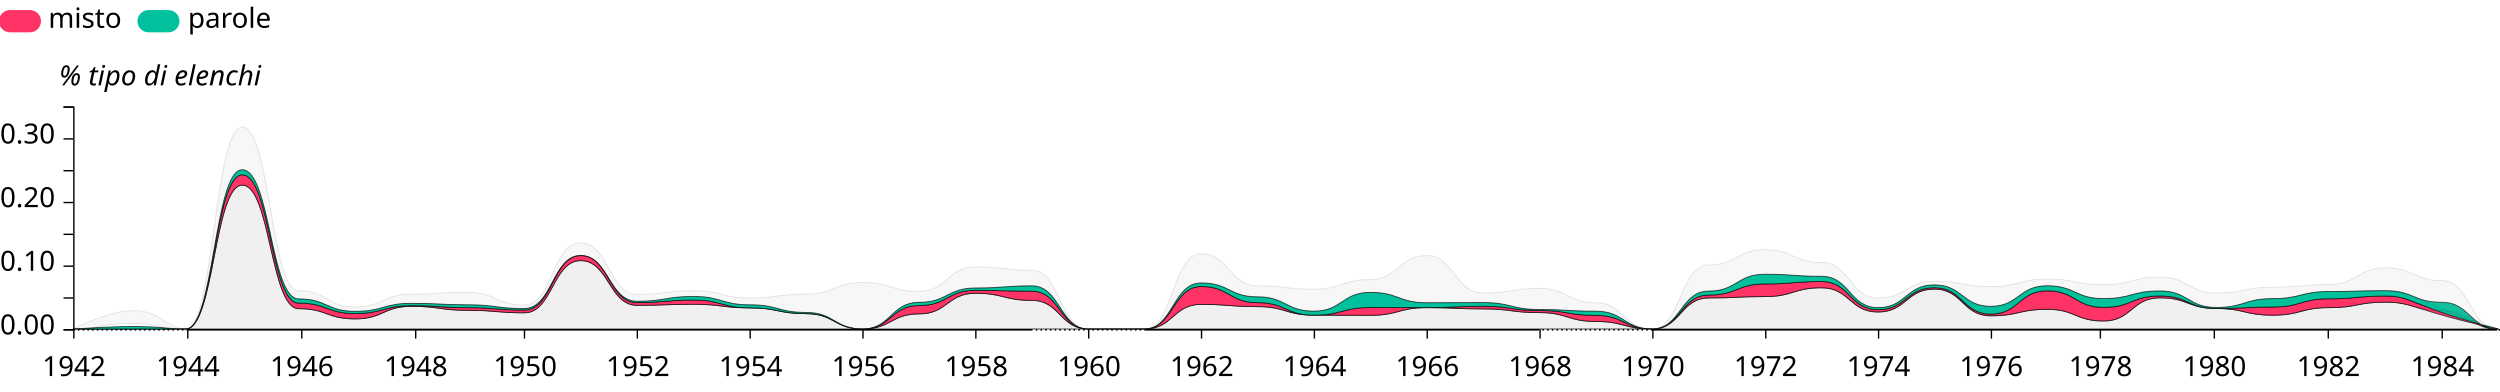
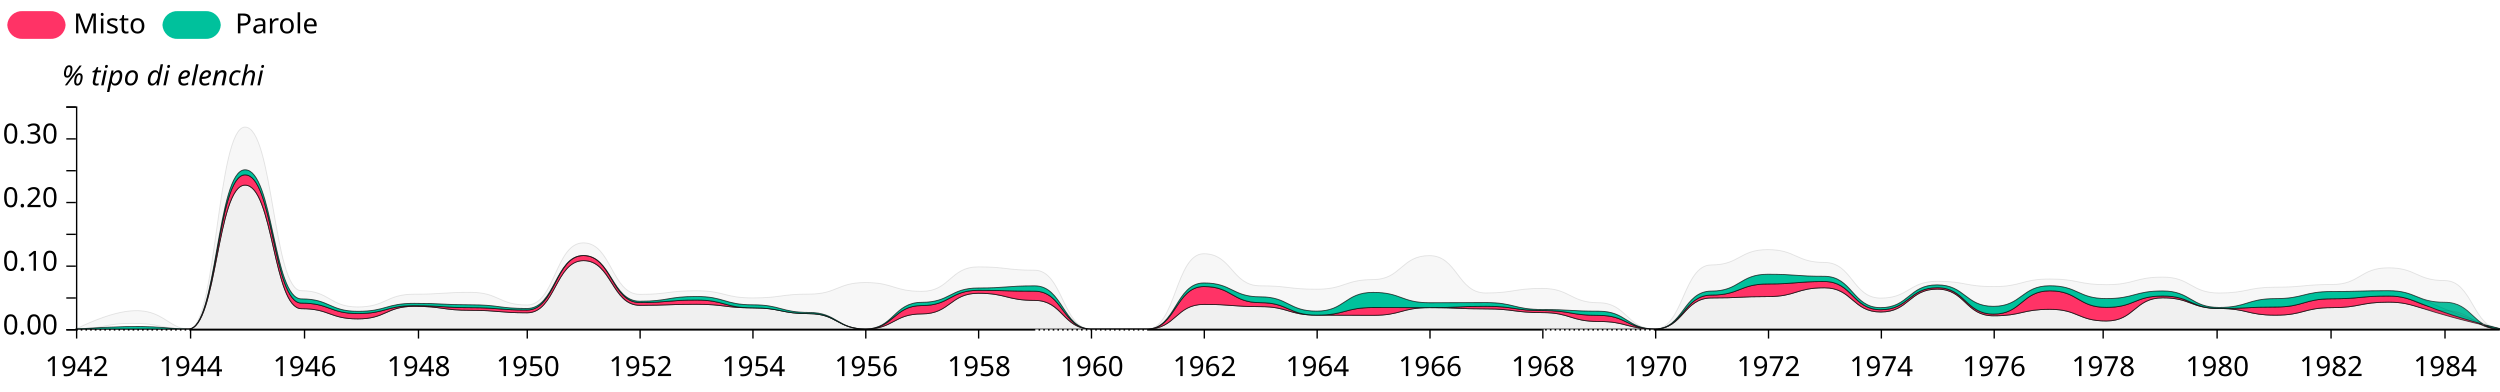
<svg xmlns="http://www.w3.org/2000/svg" width="900" height="141" viewBox="0 0 900 141">
  <defs>
    <clipPath id="clip-zoom-03">
      <rect width="900" height="141" />
    </clipPath>
  </defs>
  <g id="zoom-03" clip-path="url(#clip-zoom-03)">
-     <g id="Group_24065" data-name="Group 24065" transform="translate(7.621 181.858)">
+     <g id="Group_24065" data-name="Group 24065" transform="translate(8.621 181.858)">
      <g id="Layer_1" data-name="Layer 1" transform="translate(-8.004 -181.858)">
        <path id="Path_148081" data-name="Path 148081" d="M893.883-48.846h.5v.573h-.567v-.286h.283v.286h-.218Zm-305.148,0H893.316v.573H588.735Zm-1.7,0h.567v.573h-.567Zm-1.7,0h.567v.573h-.567Zm-1.7,0h.567v.573h-.567Zm-1.7,0h.567v.573h-.567Zm-1.7,0h.567v.573h-.567Zm-1.7,0h.567v.573h-.567Zm-1.7,0h.567v.573h-.567Zm-1.7,0h.567v.573h-.567Zm-1.7,0h.567v.573h-.567Zm-1.7,0h.567v.573h-.567Zm-1.7,0h.567v.573h-.567Zm-1.7,0h.567v.573h-.567Zm-1.7,0h.567v.573h-.567Zm-1.7,0h.567v.573h-.567Zm-1.7,0h.567v.573h-.567Zm-1.7,0h.567v.573h-.567Zm-1.7,0h.567v.573h-.567Zm-1.7,0h.567v.573h-.567Zm-1.7,0h.567v.573h-.567Zm-1.7,0h.567v.573h-.567Zm-1.7,0h.567v.573h-.567Zm-1.7,0h.567v.573h-.567Zm-1.7,0h.567v.573h-.567Zm-143.272,0H548.48v.573H406.342Zm-1.7,0h.567v.573h-.567Zm-1.7,0h.568v.573h-.568Zm-1.7,0h.567v.573h-.567Zm-1.7,0h.568v.573h-.568Zm-1.7,0h.567v.573h-.567Zm-1.7,0h.568v.573h-.568Zm-1.7,0H395v.573h-.567Zm-1.7,0h.568v.573h-.568Zm-1.7,0h.567v.573h-.567Zm-1.7,0h.568v.573h-.568Zm-1.7,0h.567v.573h-.567Zm-1.7,0h.568v.573h-.568Zm-1.7,0h.567v.573h-.567Zm-1.7,0h.568v.573h-.568Zm-1.7,0h.567v.573h-.567Zm-1.7,0h.568v.573h-.568Zm-1.7,0h.567v.573h-.567Zm-1.7,0h.568v.573h-.568Zm-1.7,0h.567v.573h-.567Zm-1.7,0h.568v.573h-.568Zm-1.7,0h.567v.573h-.567Zm-1.7,0h.568v.573h-.568Zm-1.7,0h.567v.573h-.567Zm-305.714,0H366.088v.573H61.508Zm-1.7,0h.568v.573h-.568Zm-1.7,0h.567v.573h-.567Zm-1.7,0h.568v.573H56.4Zm-1.7,0h.567v.573H54.7Zm-1.7,0h.568v.573H53Zm-1.7,0h.567v.573H51.3Zm-1.7,0h.568v.573H49.6Zm-1.7,0h.567v.573H47.9Zm-1.7,0h.568v.573H46.2Zm-1.7,0h.567v.573H44.5Zm-1.7,0h.568v.573H42.8Zm-1.7,0h.567v.573H41.1Zm-1.7,0h.568v.573H39.4Zm-1.7,0h.567v.573H37.7Zm-1.7,0h.568v.573h-.568Zm-1.7,0h.567v.573h-.567Zm-1.7,0h.568v.573h-.568Zm-1.7,0h.567v.573h-.567Zm-1.7,0h.568v.573H29.19Zm-1.7,0h.567v.573H27.49Zm-1.7,0h.568v.573h-.568Zm-1.7,0h.567v.573h-.567Zm-1.7,0h.568v.573h-.568Zm-1.7.573v-.573h.567v.573h-.284v-.286h.284v.286Z" transform="translate(5.998 167.287)" />
        <line id="Line_7830" data-name="Line 7830" y2="3.436" transform="translate(26.971 118.441)" fill="none" stroke="#000" stroke-width="0.5" />
        <line id="Line_7831" data-name="Line 7831" y2="3.436" transform="translate(67.993 118.441)" fill="none" stroke="#000" stroke-width="0.5" />
        <line id="Line_7832" data-name="Line 7832" y2="3.436" transform="translate(109.015 118.441)" fill="none" stroke="#000" stroke-width="0.5" />
        <line id="Line_7833" data-name="Line 7833" y2="3.436" transform="translate(150.037 118.441)" fill="none" stroke="#000" stroke-width="0.5" />
        <line id="Line_7834" data-name="Line 7834" y2="3.436" transform="translate(189.199 118.441)" fill="none" stroke="#000" stroke-width="0.5" />
        <line id="Line_7835" data-name="Line 7835" y2="3.436" transform="translate(229.822 118.441)" fill="none" stroke="#000" stroke-width="0.5" />
        <line id="Line_7836" data-name="Line 7836" y2="3.436" transform="translate(270.445 118.441)" fill="none" stroke="#000" stroke-width="0.5" />
        <line id="Line_7837" data-name="Line 7837" y2="3.436" transform="translate(311.068 118.441)" fill="none" stroke="#000" stroke-width="0.5" />
        <line id="Line_7838" data-name="Line 7838" y2="3.436" transform="translate(351.691 118.441)" fill="none" stroke="#000" stroke-width="0.5" />
        <line id="Line_7839" data-name="Line 7839" y2="3.436" transform="translate(392.314 118.441)" fill="none" stroke="#000" stroke-width="0.5" />
        <line id="Line_7840" data-name="Line 7840" y2="3.436" transform="translate(432.936 118.441)" fill="none" stroke="#000" stroke-width="0.5" />
        <line id="Line_7841" data-name="Line 7841" y2="3.436" transform="translate(473.559 118.441)" fill="none" stroke="#000" stroke-width="0.5" />
        <line id="Line_7842" data-name="Line 7842" y2="3.436" transform="translate(514.182 118.441)" fill="none" stroke="#000" stroke-width="0.5" />
        <line id="Line_7843" data-name="Line 7843" y2="3.436" transform="translate(554.805 118.441)" fill="none" stroke="#000" stroke-width="0.5" />
        <line id="Line_7844" data-name="Line 7844" y2="3.436" transform="translate(595.428 118.441)" fill="none" stroke="#000" stroke-width="0.5" />
        <line id="Line_7845" data-name="Line 7845" y2="3.436" transform="translate(636.051 118.441)" fill="none" stroke="#000" stroke-width="0.5" />
        <line id="Line_7846" data-name="Line 7846" y2="3.436" transform="translate(676.673 118.441)" fill="none" stroke="#000" stroke-width="0.5" />
        <line id="Line_7847" data-name="Line 7847" y2="3.436" transform="translate(717.296 118.441)" fill="none" stroke="#000" stroke-width="0.5" />
        <line id="Line_7848" data-name="Line 7848" y2="3.436" transform="translate(756.519 118.441)" fill="none" stroke="#000" stroke-width="0.5" />
        <line id="Line_7849" data-name="Line 7849" y2="3.436" transform="translate(797.541 118.441)" fill="none" stroke="#000" stroke-width="0.5" />
        <line id="Line_7850" data-name="Line 7850" y2="3.436" transform="translate(838.563 118.441)" fill="none" stroke="#000" stroke-width="0.5" />
        <line id="Line_7851" data-name="Line 7851" y2="3.436" transform="translate(879.585 118.441)" fill="none" stroke="#000" stroke-width="0.5" />
        <g id="Group_24066" data-name="Group 24066" transform="translate(15.6 125.376)">
          <text id="_1942" data-name="1942" transform="translate(0 10)" font-size="10" font-family="HKGrotesk-Regular, HK Grotesk">
            <tspan x="0" y="0">1942</tspan>
          </text>
          <text id="_1944" data-name="1944" transform="translate(41.022 10)" font-size="10" font-family="HKGrotesk-Regular, HK Grotesk">
            <tspan x="0" y="0">1944</tspan>
          </text>
          <text id="_1946" data-name="1946" transform="translate(82.044 10)" font-size="10" font-family="HKGrotesk-Regular, HK Grotesk">
            <tspan x="0" y="0">1946</tspan>
          </text>
          <text id="_1948" data-name="1948" transform="translate(123.067 10)" font-size="10" font-family="HKGrotesk-Regular, HK Grotesk">
            <tspan x="0" y="0">1948</tspan>
          </text>
          <text id="_1950" data-name="1950" transform="translate(162.403 10)" font-size="10" font-family="HKGrotesk-Regular, HK Grotesk">
            <tspan x="0" y="0">1950</tspan>
          </text>
          <text id="_1952" data-name="1952" transform="translate(203.003 10)" font-size="10" font-family="HKGrotesk-Regular, HK Grotesk">
            <tspan x="0" y="0">1952</tspan>
          </text>
          <text id="_1954" data-name="1954" transform="translate(243.604 10)" font-size="10" font-family="HKGrotesk-Regular, HK Grotesk">
            <tspan x="0" y="0">1954</tspan>
          </text>
          <text id="_1956" data-name="1956" transform="translate(284.204 10)" font-size="10" font-family="HKGrotesk-Regular, HK Grotesk">
            <tspan x="0" y="0">1956</tspan>
          </text>
          <text id="_1958" data-name="1958" transform="translate(324.806 10)" font-size="10" font-family="HKGrotesk-Regular, HK Grotesk">
            <tspan x="0" y="0">1958</tspan>
          </text>
          <text id="_1960" data-name="1960" transform="translate(365.406 10)" font-size="10" font-family="HKGrotesk-Regular, HK Grotesk">
            <tspan x="0" y="0">1960</tspan>
          </text>
          <text id="_1962" data-name="1962" transform="translate(406.007 10)" font-size="10" font-family="HKGrotesk-Regular, HK Grotesk">
            <tspan x="0" y="0">1962</tspan>
          </text>
          <text id="_1964" data-name="1964" transform="translate(446.608 10)" font-size="10" font-family="HKGrotesk-Regular, HK Grotesk">
            <tspan x="0" y="0">1964</tspan>
          </text>
          <text id="_1966" data-name="1966" transform="translate(487.208 10)" font-size="10" font-family="HKGrotesk-Regular, HK Grotesk">
            <tspan x="0" y="0">1966</tspan>
          </text>
          <text id="_1968" data-name="1968" transform="translate(527.809 10)" font-size="10" font-family="HKGrotesk-Regular, HK Grotesk">
            <tspan x="0" y="0">1968</tspan>
          </text>
          <text id="_1970" data-name="1970" transform="translate(568.409 10)" font-size="10" font-family="HKGrotesk-Regular, HK Grotesk">
            <tspan x="0" y="0">1970</tspan>
          </text>
          <text id="_1972" data-name="1972" transform="translate(609.01 10)" font-size="10" font-family="HKGrotesk-Regular, HK Grotesk">
            <tspan x="0" y="0">1972</tspan>
          </text>
          <text id="_1974" data-name="1974" transform="translate(649.611 10)" font-size="10" font-family="HKGrotesk-Regular, HK Grotesk">
            <tspan x="0" y="0">1974</tspan>
          </text>
          <text id="_1976" data-name="1976" transform="translate(690.211 10)" font-size="10" font-family="HKGrotesk-Regular, HK Grotesk">
            <tspan x="0" y="0">1976</tspan>
          </text>
          <text id="_1978" data-name="1978" transform="translate(729.548 10)" font-size="10" font-family="HKGrotesk-Regular, HK Grotesk">
            <tspan x="0" y="0">1978</tspan>
          </text>
          <text id="_1980" data-name="1980" transform="translate(770.57 10)" font-size="10" font-family="HKGrotesk-Regular, HK Grotesk">
            <tspan x="0" y="0">1980</tspan>
          </text>
          <text id="_1982" data-name="1982" transform="translate(811.592 10)" font-size="10" font-family="HKGrotesk-Regular, HK Grotesk">
            <tspan x="0" y="0">1982</tspan>
          </text>
          <text id="_1984" data-name="1984" transform="translate(852.614 10)" font-size="10" font-family="HKGrotesk-Regular, HK Grotesk">
            <tspan x="0" y="0">1984</tspan>
          </text>
        </g>
        <path id="Path_148082" data-name="Path 148082" d="M16.827-58.388H20.55v-80.18H16.827" transform="translate(6.421 177.116)" fill="none" stroke="#000" stroke-width="0.5" />
        <line id="Line_7852" data-name="Line 7852" x1="3.436" transform="translate(23.248 118.728)" fill="none" stroke="#000" stroke-width="0.5" />
        <text id="_0.00" data-name="0.00" transform="translate(0.383 120.385)" font-size="10" font-family="HKGrotesk-Regular, HK Grotesk">
          <tspan x="0" y="0">0.00</tspan>
        </text>
        <line id="Line_7853" data-name="Line 7853" x1="3.436" transform="translate(23.248 107.274)" fill="none" stroke="#000" stroke-width="0.5" />
        <line id="Line_7854" data-name="Line 7854" x1="3.436" transform="translate(23.248 95.819)" fill="none" stroke="#000" stroke-width="0.5" />
        <text id="_0.10" data-name="0.10" transform="translate(0.383 97.476)" font-size="10" font-family="HKGrotesk-Regular, HK Grotesk">
          <tspan x="0" y="0">0.10</tspan>
        </text>
        <line id="Line_7855" data-name="Line 7855" x1="3.436" transform="translate(23.248 84.365)" fill="none" stroke="#000" stroke-width="0.5" />
        <line id="Line_7856" data-name="Line 7856" x1="3.436" transform="translate(23.248 72.911)" fill="none" stroke="#000" stroke-width="0.5" />
        <text id="_0.20" data-name="0.20" transform="translate(0.383 74.568)" font-size="10" font-family="HKGrotesk-Regular, HK Grotesk">
          <tspan x="0" y="0">0.20</tspan>
        </text>
        <line id="Line_7857" data-name="Line 7857" x1="3.436" transform="translate(23.248 61.457)" fill="none" stroke="#000" stroke-width="0.5" />
        <line id="Line_7858" data-name="Line 7858" x1="3.436" transform="translate(23.248 50.002)" fill="none" stroke="#000" stroke-width="0.5" />
        <text id="_0.30" data-name="0.30" transform="translate(0.383 51.659)" font-size="10" font-family="HKGrotesk-Regular, HK Grotesk">
          <tspan x="0" y="0">0.30</tspan>
        </text>
        <line id="Line_7859" data-name="Line 7859" x1="3.436" transform="translate(23.248 38.548)" fill="none" stroke="#000" stroke-width="0.5" />
        <path id="Path_148083" data-name="Path 148083" d="M20.686-55.218H61.3c10.152,0,10.152-51.8,20.3-51.8s10.152,44.48,20.3,44.48,10.153,3.672,20.306,3.672,10.152-4.52,20.3-4.52,10.152,1.435,20.306,1.435,10.152.893,20.3.893,10.152-18.781,20.3-18.781,10.153,16.091,20.306,16.091,10.152-.381,20.3-.381,10.152,1.291,20.306,1.291,10.152,2.086,20.3,2.086,10.152,5.531,20.3,5.531,10.152-5.445,20.306-5.445,10.152-7.426,20.3-7.426,10.152,2.568,20.3,2.568,10.153,10.3,20.306,10.3h20.3c10.152,0,10.152-8.862,20.306-8.862s10.152.807,20.3.807,10.152,3.063,20.3,3.063,10.153.063,20.306.063,10.152-2.763,20.3-2.763,10.152.449,20.306.449,10.152,1.338,20.3,1.338,10.152,3.19,20.3,3.19,10.152,2.715,20.306,2.715S599.385-66.4,609.538-66.4s10.153-.5,20.3-.5S640-70.059,650.149-70.059s10.152,8.715,20.3,8.715,10.152-8.235,20.306-8.235,10.152,9.605,20.3,9.605,10.152-2.334,20.3-2.334,10.153,4.2,20.306,4.2,10.152-8.334,20.3-8.334S782.132-62.6,792.285-62.6s10.152,2.4,20.3,2.4,10.152-2.712,20.3-2.712S843.049-64.89,853.2-64.89s10.152,3.053,20.3,3.053,10.152,6.619,20.306,6.619H20.686Z" transform="translate(5.998 173.659)" fill="none" stroke="#000" stroke-width="0.322" opacity="0.702" />
        <path id="Path_148084" data-name="Path 148084" d="M20.686-55.674H61.3c10.152,0,10.152-55.5,20.3-55.5S91.754-65,101.906-65s10.153,3.751,20.306,3.751,10.152-2.84,20.3-2.84,10.152.731,20.306.731,10.152.843,20.3.843,10.152-19.6,20.3-19.6,10.153,16.919,20.306,16.919,10.152-.911,20.3-.911,10.152,2.811,20.306,2.811S274.5-61.2,284.654-61.2s10.152,5.531,20.3,5.531,10.152-8.449,20.306-8.449,10.152-5.475,20.3-5.475,10.152.309,20.3.309,10.153,13.614,20.306,13.614h20.3c10.152,0,10.152-15.286,20.306-15.286s10.152,5.8,20.3,5.8,10.152,4.5,20.3,4.5S477.554-63.4,487.707-63.4s10.152.035,20.3.035,10.152-.489,20.306-.489,10.152,1.529,20.3,1.529,10.152,1.742,20.3,1.742,10.152,4.91,20.306,4.91,10.153-12.219,20.3-12.219,10.153-4,20.3-4,10.153-.876,20.306-.876,10.152,10.148,20.3,10.148,10.152-7.924,20.306-7.924,10.152,9.5,20.3,9.5,10.152-8.377,20.3-8.377,10.153,5.962,20.306,5.962,10.152-4.1,20.3-4.1,10.152,4.509,20.306,4.509,10.152-.544,20.3-.544,10.152-2.96,20.3-2.96,10.153-.994,20.306-.994,10.152,4.255,20.3,4.255,10.152,7.62,20.306,7.62c-30.458-6.619-30.458-9.672-40.611-9.672s-10.153,1.981-20.306,1.981-10.152,2.712-20.3,2.712-10.152-2.4-20.3-2.4S782.132-66.9,771.98-66.9s-10.152,8.334-20.3,8.334-10.152-4.2-20.306-4.2-10.152,2.334-20.3,2.334-10.152-9.605-20.3-9.605S680.606-61.8,670.453-61.8s-10.152-8.715-20.3-8.715S640-67.352,629.843-67.352s-10.152.5-20.3.5-10.152,11.181-20.3,11.181-10.153-2.715-20.306-2.715-10.152-3.19-20.3-3.19-10.152-1.338-20.3-1.338-10.153-.449-20.306-.449-10.152,2.763-20.3,2.763-10.152-.063-20.306-.063-10.152-3.063-20.3-3.063-10.152-.807-20.3-.807-10.153,8.862-20.306,8.862h-20.3c-10.152,0-10.152-10.3-20.306-10.3s-10.152-2.568-20.3-2.568-10.152,7.426-20.3,7.426-10.153,5.445-20.306,5.445-10.152-5.531-20.3-5.531-10.152-2.086-20.3-2.086-10.153-1.291-20.306-1.291-10.152.381-20.3.381-10.152-16.091-20.306-16.091-10.152,18.781-20.3,18.781-10.152-.893-20.3-.893S152.67-63.84,142.517-63.84s-10.152,4.52-20.3,4.52-10.152-3.672-20.306-3.672-10.152-44.48-20.3-44.48-10.152,51.8-20.3,51.8H20.686Z" transform="translate(5.998 174.115)" fill="#f36" />
        <path id="Path_148085" data-name="Path 148085" d="M20.686-55.674H61.3c10.152,0,10.152-55.5,20.3-55.5S91.754-65,101.906-65s10.153,3.751,20.306,3.751,10.152-2.84,20.3-2.84,10.152.731,20.306.731,10.152.843,20.3.843,10.152-19.6,20.3-19.6,10.153,16.919,20.306,16.919,10.152-.911,20.3-.911,10.152,2.811,20.306,2.811S274.5-61.2,284.654-61.2s10.152,5.531,20.3,5.531,10.152-8.449,20.306-8.449,10.152-5.475,20.3-5.475,10.152.309,20.3.309,10.153,13.614,20.306,13.614h20.3c10.152,0,10.152-15.286,20.306-15.286s10.152,5.8,20.3,5.8,10.152,4.5,20.3,4.5S477.554-63.4,487.707-63.4s10.152.035,20.3.035,10.152-.489,20.306-.489,10.152,1.529,20.3,1.529,10.152,1.742,20.3,1.742,10.152,4.91,20.306,4.91,10.153-12.219,20.3-12.219,10.153-4,20.3-4,10.153-.876,20.306-.876,10.152,10.148,20.3,10.148,10.152-7.924,20.306-7.924,10.152,9.5,20.3,9.5,10.152-8.377,20.3-8.377,10.153,5.962,20.306,5.962,10.152-4.1,20.3-4.1,10.152,4.509,20.306,4.509,10.152-.544,20.3-.544,10.152-2.96,20.3-2.96,10.153-.994,20.306-.994,10.152,4.255,20.3,4.255,10.152,7.62,20.306,7.62c-30.458-6.619-30.458-9.672-40.611-9.672s-10.153,1.981-20.306,1.981-10.152,2.712-20.3,2.712-10.152-2.4-20.3-2.4S782.132-66.9,771.98-66.9s-10.152,8.334-20.3,8.334-10.152-4.2-20.306-4.2-10.152,2.334-20.3,2.334-10.152-9.605-20.3-9.605S680.606-61.8,670.453-61.8s-10.152-8.715-20.3-8.715S640-67.352,629.843-67.352s-10.152.5-20.3.5-10.152,11.181-20.3,11.181-10.153-2.715-20.306-2.715-10.152-3.19-20.3-3.19-10.152-1.338-20.3-1.338-10.153-.449-20.306-.449-10.152,2.763-20.3,2.763-10.152-.063-20.306-.063-10.152-3.063-20.3-3.063-10.152-.807-20.3-.807-10.153,8.862-20.306,8.862h-20.3c-10.152,0-10.152-10.3-20.306-10.3s-10.152-2.568-20.3-2.568-10.152,7.426-20.3,7.426-10.153,5.445-20.306,5.445-10.152-5.531-20.3-5.531-10.152-2.086-20.3-2.086-10.153-1.291-20.306-1.291-10.152.381-20.3.381-10.152-16.091-20.306-16.091-10.152,18.781-20.3,18.781-10.152-.893-20.3-.893S152.67-63.84,142.517-63.84s-10.152,4.52-20.3,4.52-10.152-3.672-20.306-3.672-10.152-44.48-20.3-44.48-10.152,51.8-20.3,51.8H20.686Z" transform="translate(5.998 174.115)" fill="none" stroke="#000" stroke-width="0.322" opacity="0.702" />
        <path id="Path_148086" data-name="Path 148086" d="M20.686-55.9c30.457-2.028,30.457,0,40.611,0s10.152-57.315,20.3-57.315,10.152,46.482,20.3,46.482,10.153,4.474,20.306,4.474,10.152-2.876,20.3-2.876,10.152.525,20.306.525,10.152,1.329,20.3,1.329,10.152-19.054,20.3-19.054,10.153,16.445,20.306,16.445,10.152-1.715,20.3-1.715,10.152,3,20.306,3,10.152,2.746,20.3,2.746,10.152,5.957,20.3,5.957S315.111-65.5,325.265-65.5s10.152-5.16,20.3-5.16,10.152-.773,20.3-.773S376.028-55.9,386.18-55.9h20.3c10.152,0,10.152-16.575,20.306-16.575s10.152,5,20.3,5,10.152,5.147,20.3,5.147,10.153-6.75,20.306-6.75,10.152,3.725,20.3,3.725,10.152-.057,20.306-.057,10.152,2.494,20.3,2.494,10.152.612,20.3.612,10.152,6.4,20.306,6.4,10.153-13.64,20.3-13.64,10.153-6.065,20.3-6.065,10.153.739,20.306.739,10.152,11.286,20.3,11.286,10.152-8.2,20.306-8.2,10.152,7.73,20.3,7.73,10.152-7.409,20.3-7.409,10.153,4.614,20.306,4.614,10.152-2.748,20.3-2.748,10.152,5.942,20.306,5.942,10.152-3.182,20.3-3.182,10.152-2.552,20.3-2.552,10.153-.305,20.306-.305,10.152,4.17,20.3,4.17S883.658-55.9,893.812-55.9c-30.458-7.62-30.458-11.875-40.611-11.875s-10.153.994-20.306.994-10.152,2.96-20.3,2.96-10.152.544-20.3.544-10.153-4.509-20.306-4.509-10.152,4.1-20.3,4.1-10.152-5.962-20.306-5.962-10.152,8.377-20.3,8.377-10.152-9.5-20.3-9.5-10.153,7.924-20.306,7.924-10.152-10.148-20.3-10.148-10.153.876-20.306.876-10.152,4-20.3,4S599.385-55.9,589.233-55.9s-10.153-4.91-20.306-4.91-10.152-1.742-20.3-1.742-10.152-1.529-20.3-1.529-10.153.489-20.306.489-10.152-.035-20.3-.035-10.152,2.735-20.306,2.735-10.152-4.5-20.3-4.5-10.152-5.8-20.3-5.8S416.638-55.9,406.485-55.9h-20.3c-10.152,0-10.152-13.614-20.306-13.614s-10.152-.309-20.3-.309-10.152,5.475-20.3,5.475S315.111-55.9,304.959-55.9s-10.152-5.531-20.3-5.531-10.152-2.086-20.3-2.086-10.153-2.811-20.306-2.811-10.152.911-20.3.911-10.152-16.919-20.306-16.919-10.152,19.6-20.3,19.6-10.152-.843-20.3-.843-10.153-.731-20.306-.731-10.152,2.84-20.3,2.84S112.06-65.22,101.906-65.22,91.754-111.4,81.6-111.4,71.449-55.9,61.3-55.9H20.686Z" transform="translate(5.998 174.338)" fill="#00c19c" />
        <path id="Path_148087" data-name="Path 148087" d="M20.686-55.9c30.457-2.028,30.457,0,40.611,0s10.152-57.315,20.3-57.315,10.152,46.482,20.3,46.482,10.153,4.474,20.306,4.474,10.152-2.876,20.3-2.876,10.152.525,20.306.525,10.152,1.329,20.3,1.329,10.152-19.054,20.3-19.054,10.153,16.445,20.306,16.445,10.152-1.715,20.3-1.715,10.152,3,20.306,3,10.152,2.746,20.3,2.746,10.152,5.957,20.3,5.957S315.111-65.5,325.265-65.5s10.152-5.16,20.3-5.16,10.152-.773,20.3-.773S376.028-55.9,386.18-55.9h20.3c10.152,0,10.152-16.575,20.306-16.575s10.152,5,20.3,5,10.152,5.147,20.3,5.147,10.153-6.75,20.306-6.75,10.152,3.725,20.3,3.725,10.152-.057,20.306-.057,10.152,2.494,20.3,2.494,10.152.612,20.3.612,10.152,6.4,20.306,6.4,10.153-13.64,20.3-13.64,10.153-6.065,20.3-6.065,10.153.739,20.306.739,10.152,11.286,20.3,11.286,10.152-8.2,20.306-8.2,10.152,7.73,20.3,7.73,10.152-7.409,20.3-7.409,10.153,4.614,20.306,4.614,10.152-2.748,20.3-2.748,10.152,5.942,20.306,5.942,10.152-3.182,20.3-3.182,10.152-2.552,20.3-2.552,10.153-.305,20.306-.305,10.152,4.17,20.3,4.17S883.658-55.9,893.812-55.9c-30.458-7.62-30.458-11.875-40.611-11.875s-10.153.994-20.306.994-10.152,2.96-20.3,2.96-10.152.544-20.3.544-10.153-4.509-20.306-4.509-10.152,4.1-20.3,4.1-10.152-5.962-20.306-5.962-10.152,8.377-20.3,8.377-10.152-9.5-20.3-9.5-10.153,7.924-20.306,7.924-10.152-10.148-20.3-10.148-10.153.876-20.306.876-10.152,4-20.3,4S599.385-55.9,589.233-55.9s-10.153-4.91-20.306-4.91-10.152-1.742-20.3-1.742-10.152-1.529-20.3-1.529-10.153.489-20.306.489-10.152-.035-20.3-.035-10.152,2.735-20.306,2.735-10.152-4.5-20.3-4.5-10.152-5.8-20.3-5.8S416.638-55.9,406.485-55.9h-20.3c-10.152,0-10.152-13.614-20.306-13.614s-10.152-.309-20.3-.309-10.152,5.475-20.3,5.475S315.111-55.9,304.959-55.9s-10.152-5.531-20.3-5.531-10.152-2.086-20.3-2.086-10.153-2.811-20.306-2.811-10.152.911-20.3.911-10.152-16.919-20.306-16.919-10.152,19.6-20.3,19.6-10.152-.843-20.3-.843-10.153-.731-20.306-.731-10.152,2.84-20.3,2.84S112.06-65.22,101.906-65.22,91.754-111.4,81.6-111.4,71.449-55.9,61.3-55.9H20.686Z" transform="translate(5.998 174.338)" fill="none" stroke="#000" stroke-width="0.322" opacity="0.702" />
-         <g id="Group_24064" data-name="Group 24064" transform="translate(0)">
-           <g id="Group_307" data-name="Group 307">
-             <text id="misto" transform="translate(17.799 10)" font-size="10" font-family="HKGrotesk-Regular, HK Grotesk" style="isolation: isolate">
-               <tspan x="0" y="0">misto</tspan>
-             </text>
-             <path id="Rectangle_180" data-name="Rectangle 180" d="M7.079-180.034H14.2a3.99,3.99,0,0,1,4.007,4.007h0A3.99,3.99,0,0,1,14.2-172.02H7.079a3.99,3.99,0,0,1-4.007-4.007h0A3.99,3.99,0,0,1,7.079-180.034Z" transform="translate(-3.072 183.658)" fill="#f36" />
-           </g>
-           <g id="Group_308" data-name="Group 308" transform="translate(49.865)">
-             <text id="parole" transform="translate(18.188 10)" font-size="10" font-family="HKGrotesk-Regular, HK Grotesk" style="isolation: isolate">
-               <tspan x="0" y="0">parole</tspan>
-             </text>
-             <path id="Rectangle_181" data-name="Rectangle 181" d="M63.079-180.034H70.2a3.99,3.99,0,0,1,4.007,4.007h0A3.99,3.99,0,0,1,70.2-172.02H63.079a3.99,3.99,0,0,1-4.007-4.007h0A3.99,3.99,0,0,1,63.079-180.034Z" transform="translate(-59.072 183.658)" fill="#00c19c" />
-           </g>
+         <g id="Group_24064" data-name="Group 24064" transform="translate(2)">
+           <text id="Misto" transform="translate(23.799 12)" font-size="10" font-family="HKGrotesk-Regular, HK Grotesk" style="isolation: isolate">
+             <tspan x="0" y="0">Misto</tspan>
+           </text>
+           <path id="Rectangle_180" data-name="Rectangle 180" d="M8.631-180.034h9.882a5.28,5.28,0,0,1,5.559,5h0a5.28,5.28,0,0,1-5.559,5H8.631a5.28,5.28,0,0,1-5.559-5h0A5.28,5.28,0,0,1,8.631-180.034Z" transform="translate(-3.072 184.034)" fill="#f36" />
+           <text id="Parole" transform="translate(82.053 12)" font-size="10" font-family="HKGrotesk-Regular, HK Grotesk" style="isolation: isolate">
+             <tspan x="0" y="0">Parole</tspan>
+           </text>
+           <path id="Rectangle_181" data-name="Rectangle 181" d="M64.631-180.034h9.882a5.28,5.28,0,0,1,5.559,5h0a5.28,5.28,0,0,1-5.559,5H64.631a5.28,5.28,0,0,1-5.559-5h0A5.28,5.28,0,0,1,64.631-180.034Z" transform="translate(-3.207 184.034)" fill="#00c19c" />
        </g>
        <path id="Path_148088" data-name="Path 148088" d="M20.686-55.218H61.3c10.152,0,10.152-51.8,20.3-51.8s10.152,44.48,20.3,44.48,10.153,3.672,20.306,3.672,10.152-4.52,20.3-4.52,10.152,1.435,20.306,1.435,10.152.893,20.3.893,10.152-18.781,20.3-18.781,10.153,16.091,20.306,16.091,10.152-.381,20.3-.381,10.152,1.291,20.306,1.291,10.152,2.086,20.3,2.086,10.152,5.531,20.3,5.531,10.152-5.445,20.306-5.445,10.152-7.426,20.3-7.426,10.152,2.568,20.3,2.568,10.153,10.3,20.306,10.3h20.3c10.152,0,10.152-8.862,20.306-8.862s10.152.807,20.3.807,10.152,3.063,20.3,3.063,10.153.063,20.306.063,10.152-2.763,20.3-2.763,10.152.449,20.306.449,10.152,1.338,20.3,1.338,10.152,3.19,20.3,3.19,10.152,2.715,20.306,2.715S599.385-66.4,609.538-66.4s10.153-.5,20.3-.5S640-70.059,650.149-70.059s10.152,8.715,20.3,8.715,10.152-8.235,20.306-8.235,10.152,9.605,20.3,9.605,10.152-2.334,20.3-2.334,10.153,4.2,20.306,4.2,10.152-8.334,20.3-8.334S782.132-62.6,792.285-62.6s10.152,2.4,20.3,2.4,10.152-2.712,20.3-2.712S843.049-64.89,853.2-64.89s10.152,3.053,20.3,3.053,10.152,6.619,20.306,6.619H20.686Z" transform="translate(5.998 173.659)" fill="#646464" opacity="0.1" />
        <path id="Path_148089" data-name="Path 148089" d="M20.686-55.218H61.3c10.152,0,10.152-51.8,20.3-51.8s10.152,44.48,20.3,44.48,10.153,3.672,20.306,3.672,10.152-4.52,20.3-4.52,10.152,1.435,20.306,1.435,10.152.893,20.3.893,10.152-18.781,20.3-18.781,10.153,16.091,20.306,16.091,10.152-.381,20.3-.381,10.152,1.291,20.306,1.291,10.152,2.086,20.3,2.086,10.152,5.531,20.3,5.531,10.152-5.445,20.306-5.445,10.152-7.426,20.3-7.426,10.152,2.568,20.3,2.568,10.153,10.3,20.306,10.3h20.3c10.152,0,10.152-8.862,20.306-8.862s10.152.807,20.3.807,10.152,3.063,20.3,3.063,10.153.063,20.306.063,10.152-2.763,20.3-2.763,10.152.449,20.306.449,10.152,1.338,20.3,1.338,10.152,3.19,20.3,3.19,10.152,2.715,20.306,2.715S599.385-66.4,609.538-66.4s10.153-.5,20.3-.5S640-70.059,650.149-70.059s10.152,8.715,20.3,8.715,10.152-8.235,20.306-8.235,10.152,9.605,20.3,9.605,10.152-2.334,20.3-2.334,10.153,4.2,20.306,4.2,10.152-8.334,20.3-8.334S782.132-62.6,792.285-62.6s10.152,2.4,20.3,2.4,10.152-2.712,20.3-2.712S843.049-64.89,853.2-64.89s10.152,3.053,20.3,3.053,10.152,6.619,20.306,6.619H20.686Z" transform="translate(5.998 173.659)" fill="none" stroke="#000" stroke-width="0.322" opacity="0.1" />
        <path id="Path_148090" data-name="Path 148090" d="M20.686-57.788c30.457-14.874,30.457,0,40.611,0s10.152-72.691,20.3-72.691,10.152,58.9,20.3,58.9,10.153,5.851,20.306,5.851,10.152-4.595,20.3-4.595,10.152-.665,20.306-.665,10.152,4.553,20.3,4.553,10.152-22.374,20.3-22.374,10.153,18.543,20.306,18.543,10.152-1.3,20.3-1.3,10.152,2.585,20.306,2.585,10.152-1.377,20.3-1.377,10.152-4.157,20.3-4.157,10.152,3.166,20.306,3.166,10.152-8.808,20.3-8.808,10.152,1.2,20.3,1.2,10.153,21.171,20.306,21.171h20.3c10.152,0,10.152-27.106,20.306-27.106s10.152,11.55,20.3,11.55,10.152,1.227,20.3,1.227,10.153-3.465,20.306-3.465,10.152-8.629,20.3-8.629,10.152,13.448,20.306,13.448,10.152-1.644,20.3-1.644,10.152,5.157,20.3,5.157,10.152,9.462,20.306,9.462,10.153-23.069,20.3-23.069,10.153-5.519,20.3-5.519S640-81.754,650.149-81.754s10.152,12.835,20.3,12.835,10.152-6.052,20.306-6.052,10.152,1.914,20.3,1.914,10.152-2.735,20.3-2.735,10.153,2.039,20.306,2.039,10.152-2.722,20.3-2.722,10.152,5.727,20.306,5.727,10.152-2.1,20.3-2.1,10.152-.965,20.3-.965,10.153-6.006,20.306-6.006,10.152,4.595,20.3,4.595,10.152,17.434,20.306,17.434C863.353-67.4,863.353-71.574,853.2-71.574s-10.153.305-20.306.305-10.152,2.552-20.3,2.552-10.152,3.182-20.3,3.182-10.153-5.942-20.306-5.942-10.152,2.748-20.3,2.748-10.152-4.614-20.306-4.614-10.152,7.409-20.3,7.409-10.152-7.73-20.3-7.73-10.153,8.2-20.306,8.2-10.152-11.286-20.3-11.286-10.153-.739-20.306-.739-10.152,6.065-20.3,6.065-10.152,13.64-20.3,13.64-10.153-6.4-20.306-6.4-10.152-.612-20.3-.612S538.47-67.3,528.317-67.3s-10.153.057-20.306.057-10.152-3.725-20.3-3.725-10.152,6.75-20.306,6.75-10.152-5.147-20.3-5.147-10.152-5-20.3-5-10.153,16.575-20.306,16.575h-20.3c-10.152,0-10.152-15.538-20.306-15.538s-10.152.773-20.3.773-10.152,5.16-20.3,5.16-10.153,9.605-20.306,9.605-10.152-5.957-20.3-5.957-10.152-2.746-20.3-2.746-10.153-3-20.306-3-10.152,1.715-20.3,1.715-10.152-16.445-20.306-16.445S193.28-65.17,183.128-65.17s-10.152-1.329-20.3-1.329-10.153-.525-20.306-.525-10.152,2.876-20.3,2.876-10.152-4.474-20.306-4.474S91.754-115.1,81.6-115.1,71.449-57.788,61.3-57.788s-10.153-2.028-20.306-2.028S30.838-57.788,20.686-57.788Z" transform="translate(5.998 176.23)" fill="#aeaeae" opacity="0.1" />
        <path id="Path_148091" data-name="Path 148091" d="M20.686-57.788c30.457-14.874,30.457,0,40.611,0s10.152-72.691,20.3-72.691,10.152,58.9,20.3,58.9,10.153,5.851,20.306,5.851,10.152-4.595,20.3-4.595,10.152-.665,20.306-.665,10.152,4.553,20.3,4.553,10.152-22.374,20.3-22.374,10.153,18.543,20.306,18.543,10.152-1.3,20.3-1.3,10.152,2.585,20.306,2.585,10.152-1.377,20.3-1.377,10.152-4.157,20.3-4.157,10.152,3.166,20.306,3.166,10.152-8.808,20.3-8.808,10.152,1.2,20.3,1.2,10.153,21.171,20.306,21.171h20.3c10.152,0,10.152-27.106,20.306-27.106s10.152,11.55,20.3,11.55,10.152,1.227,20.3,1.227,10.153-3.465,20.306-3.465,10.152-8.629,20.3-8.629,10.152,13.448,20.306,13.448,10.152-1.644,20.3-1.644,10.152,5.157,20.3,5.157,10.152,9.462,20.306,9.462,10.153-23.069,20.3-23.069,10.153-5.519,20.3-5.519S640-81.754,650.149-81.754s10.152,12.835,20.3,12.835,10.152-6.052,20.306-6.052,10.152,1.914,20.3,1.914,10.152-2.735,20.3-2.735,10.153,2.039,20.306,2.039,10.152-2.722,20.3-2.722,10.152,5.727,20.306,5.727,10.152-2.1,20.3-2.1,10.152-.965,20.3-.965,10.153-6.006,20.306-6.006,10.152,4.595,20.3,4.595,10.152,17.434,20.306,17.434C863.353-67.4,863.353-71.574,853.2-71.574s-10.153.305-20.306.305-10.152,2.552-20.3,2.552-10.152,3.182-20.3,3.182-10.153-5.942-20.306-5.942-10.152,2.748-20.3,2.748-10.152-4.614-20.306-4.614-10.152,7.409-20.3,7.409-10.152-7.73-20.3-7.73-10.153,8.2-20.306,8.2-10.152-11.286-20.3-11.286-10.153-.739-20.306-.739-10.152,6.065-20.3,6.065-10.152,13.64-20.3,13.64-10.153-6.4-20.306-6.4-10.152-.612-20.3-.612S538.47-67.3,528.317-67.3s-10.153.057-20.306.057-10.152-3.725-20.3-3.725-10.152,6.75-20.306,6.75-10.152-5.147-20.3-5.147-10.152-5-20.3-5-10.153,16.575-20.306,16.575h-20.3c-10.152,0-10.152-15.538-20.306-15.538s-10.152.773-20.3.773-10.152,5.16-20.3,5.16-10.153,9.605-20.306,9.605-10.152-5.957-20.3-5.957-10.152-2.746-20.3-2.746-10.153-3-20.306-3-10.152,1.715-20.3,1.715-10.152-16.445-20.306-16.445S193.28-65.17,183.128-65.17s-10.152-1.329-20.3-1.329-10.153-.525-20.306-.525-10.152,2.876-20.3,2.876-10.152-4.474-20.306-4.474S91.754-115.1,81.6-115.1,71.449-57.788,61.3-57.788s-10.153-2.028-20.306-2.028S30.838-57.788,20.686-57.788Z" transform="translate(5.998 176.23)" fill="none" stroke="#000" stroke-width="0.322" opacity="0.1" />
      </g>
      <g id="Isolation_Mode" data-name="Isolation Mode" transform="translate(13.604 -161.136)">
        <text id="_tipo_di_elenchi" data-name="% tipo di elenchi" transform="translate(0 10)" font-size="10" font-family="HKGrotesk-Italic, HK Grotesk" font-style="italic">
          <tspan x="0" y="0">% tipo di elenchi</tspan>
        </text>
      </g>
    </g>
  </g>
</svg>
